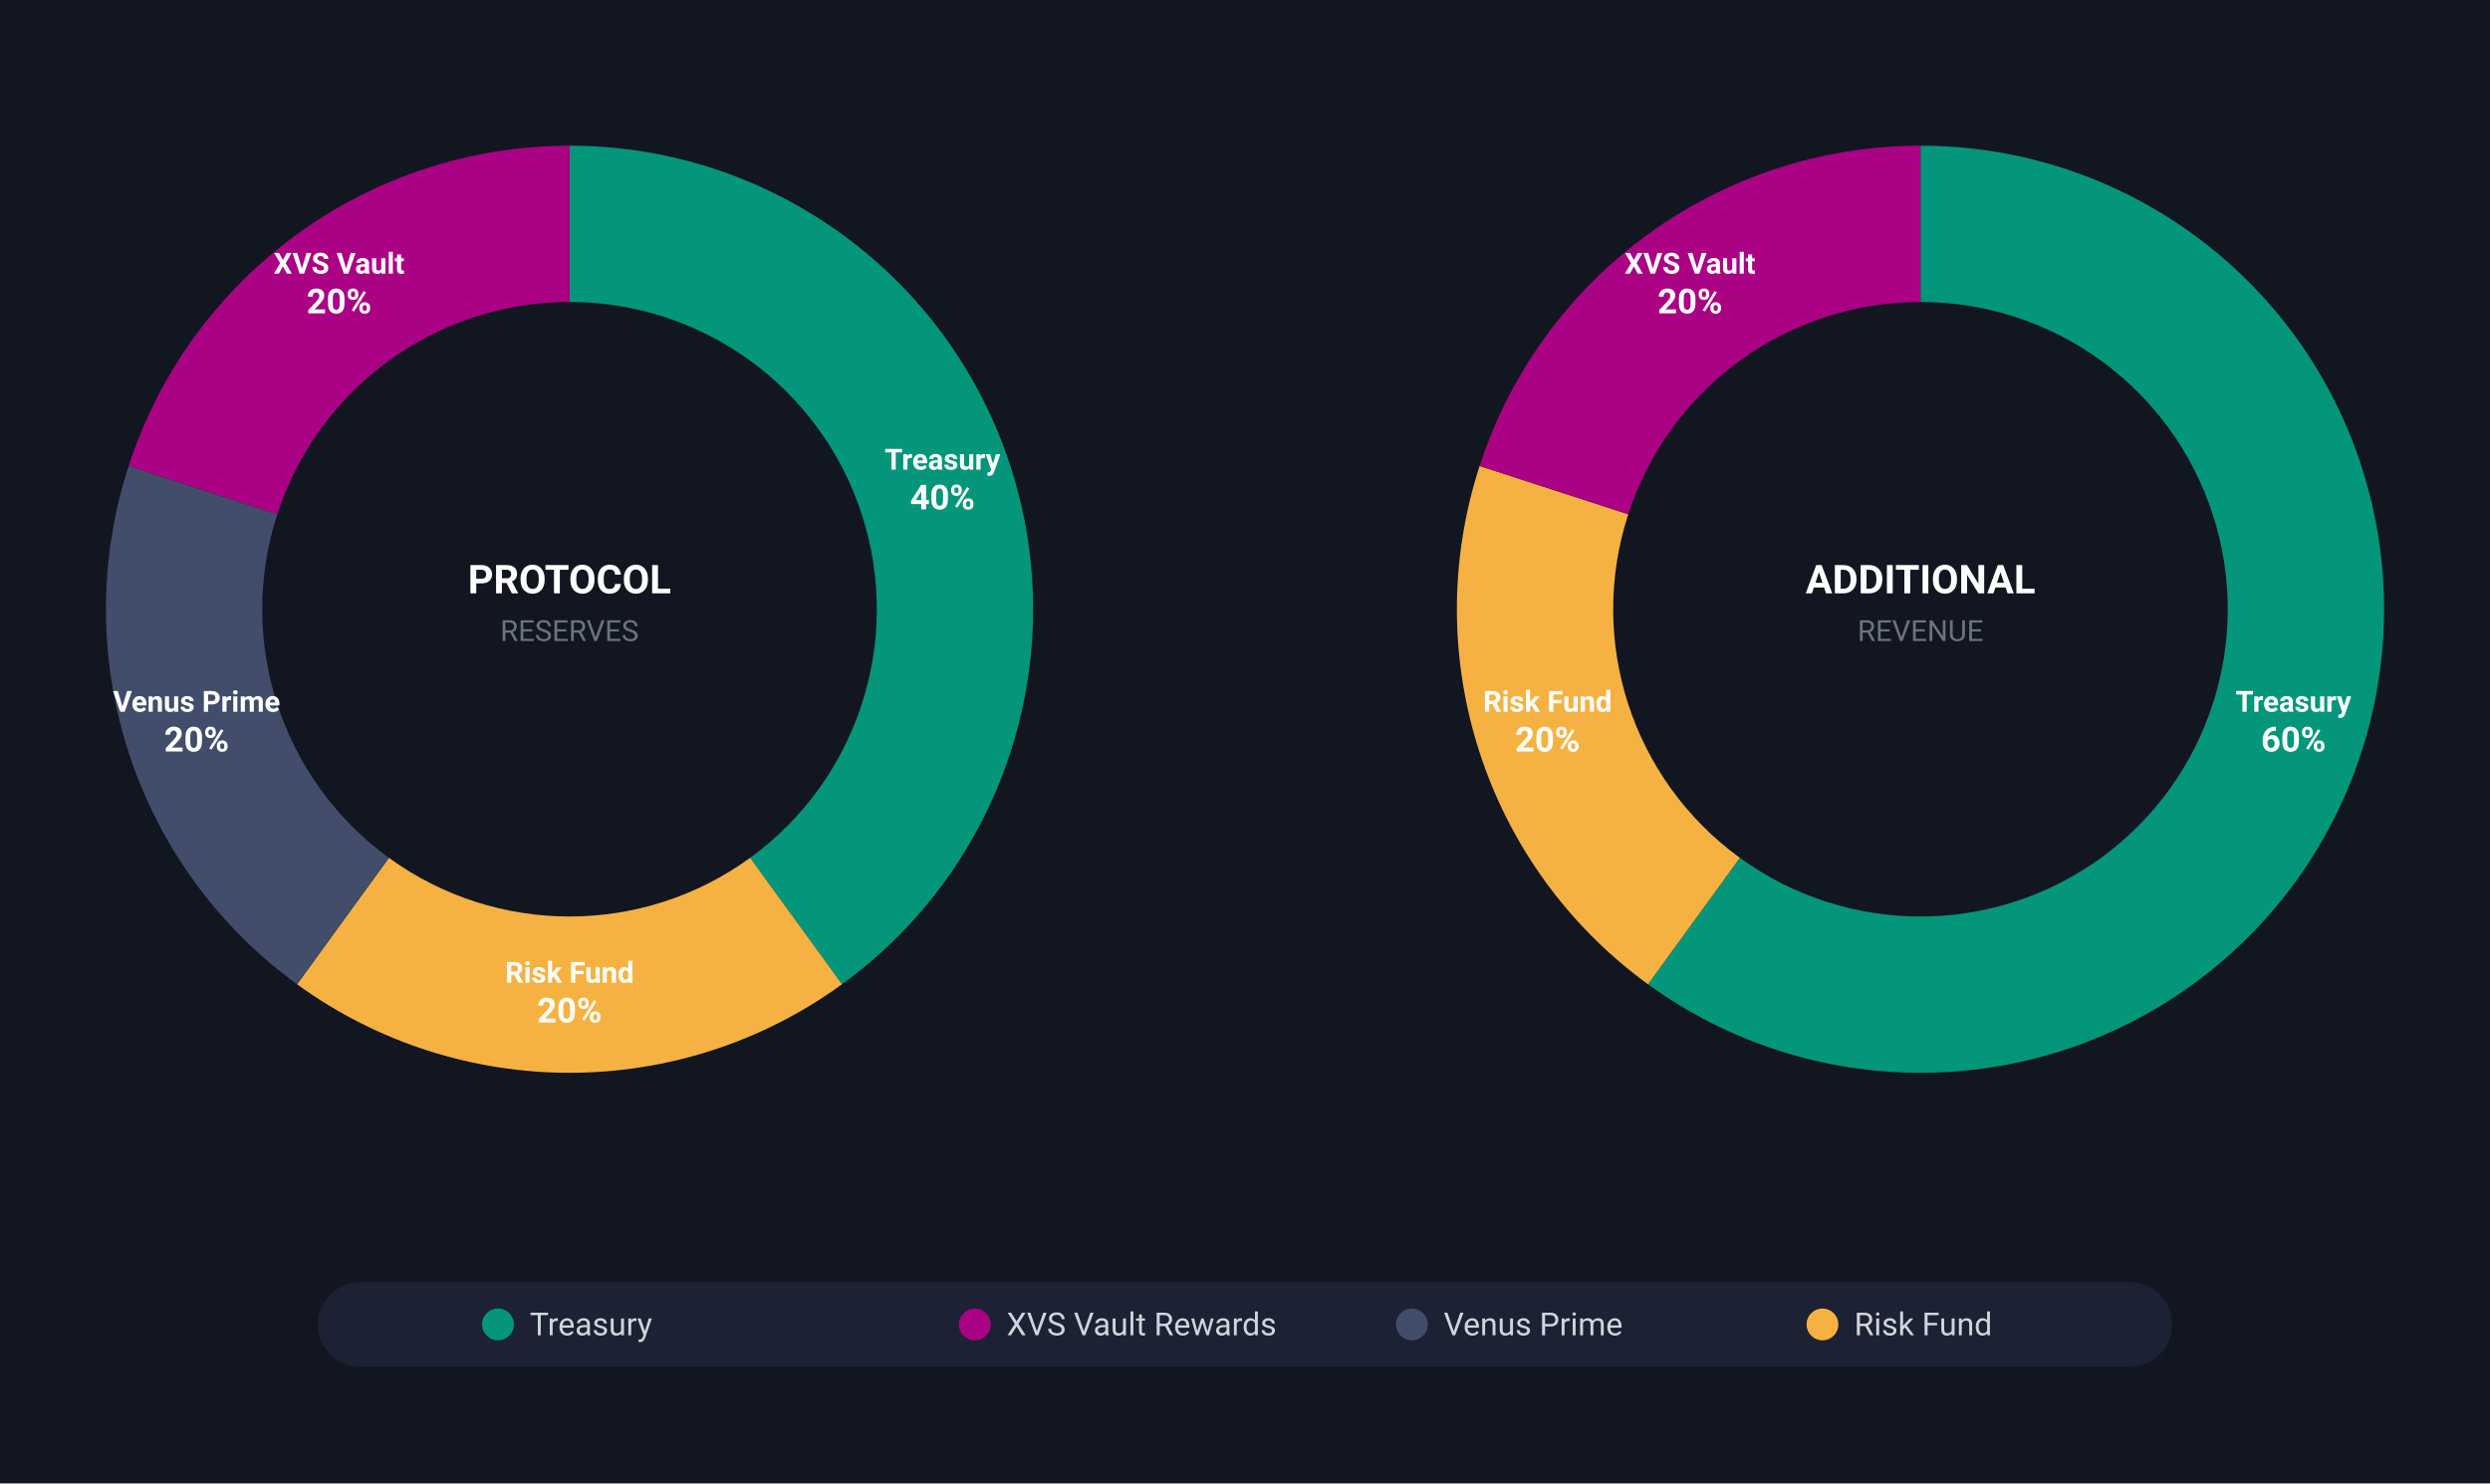
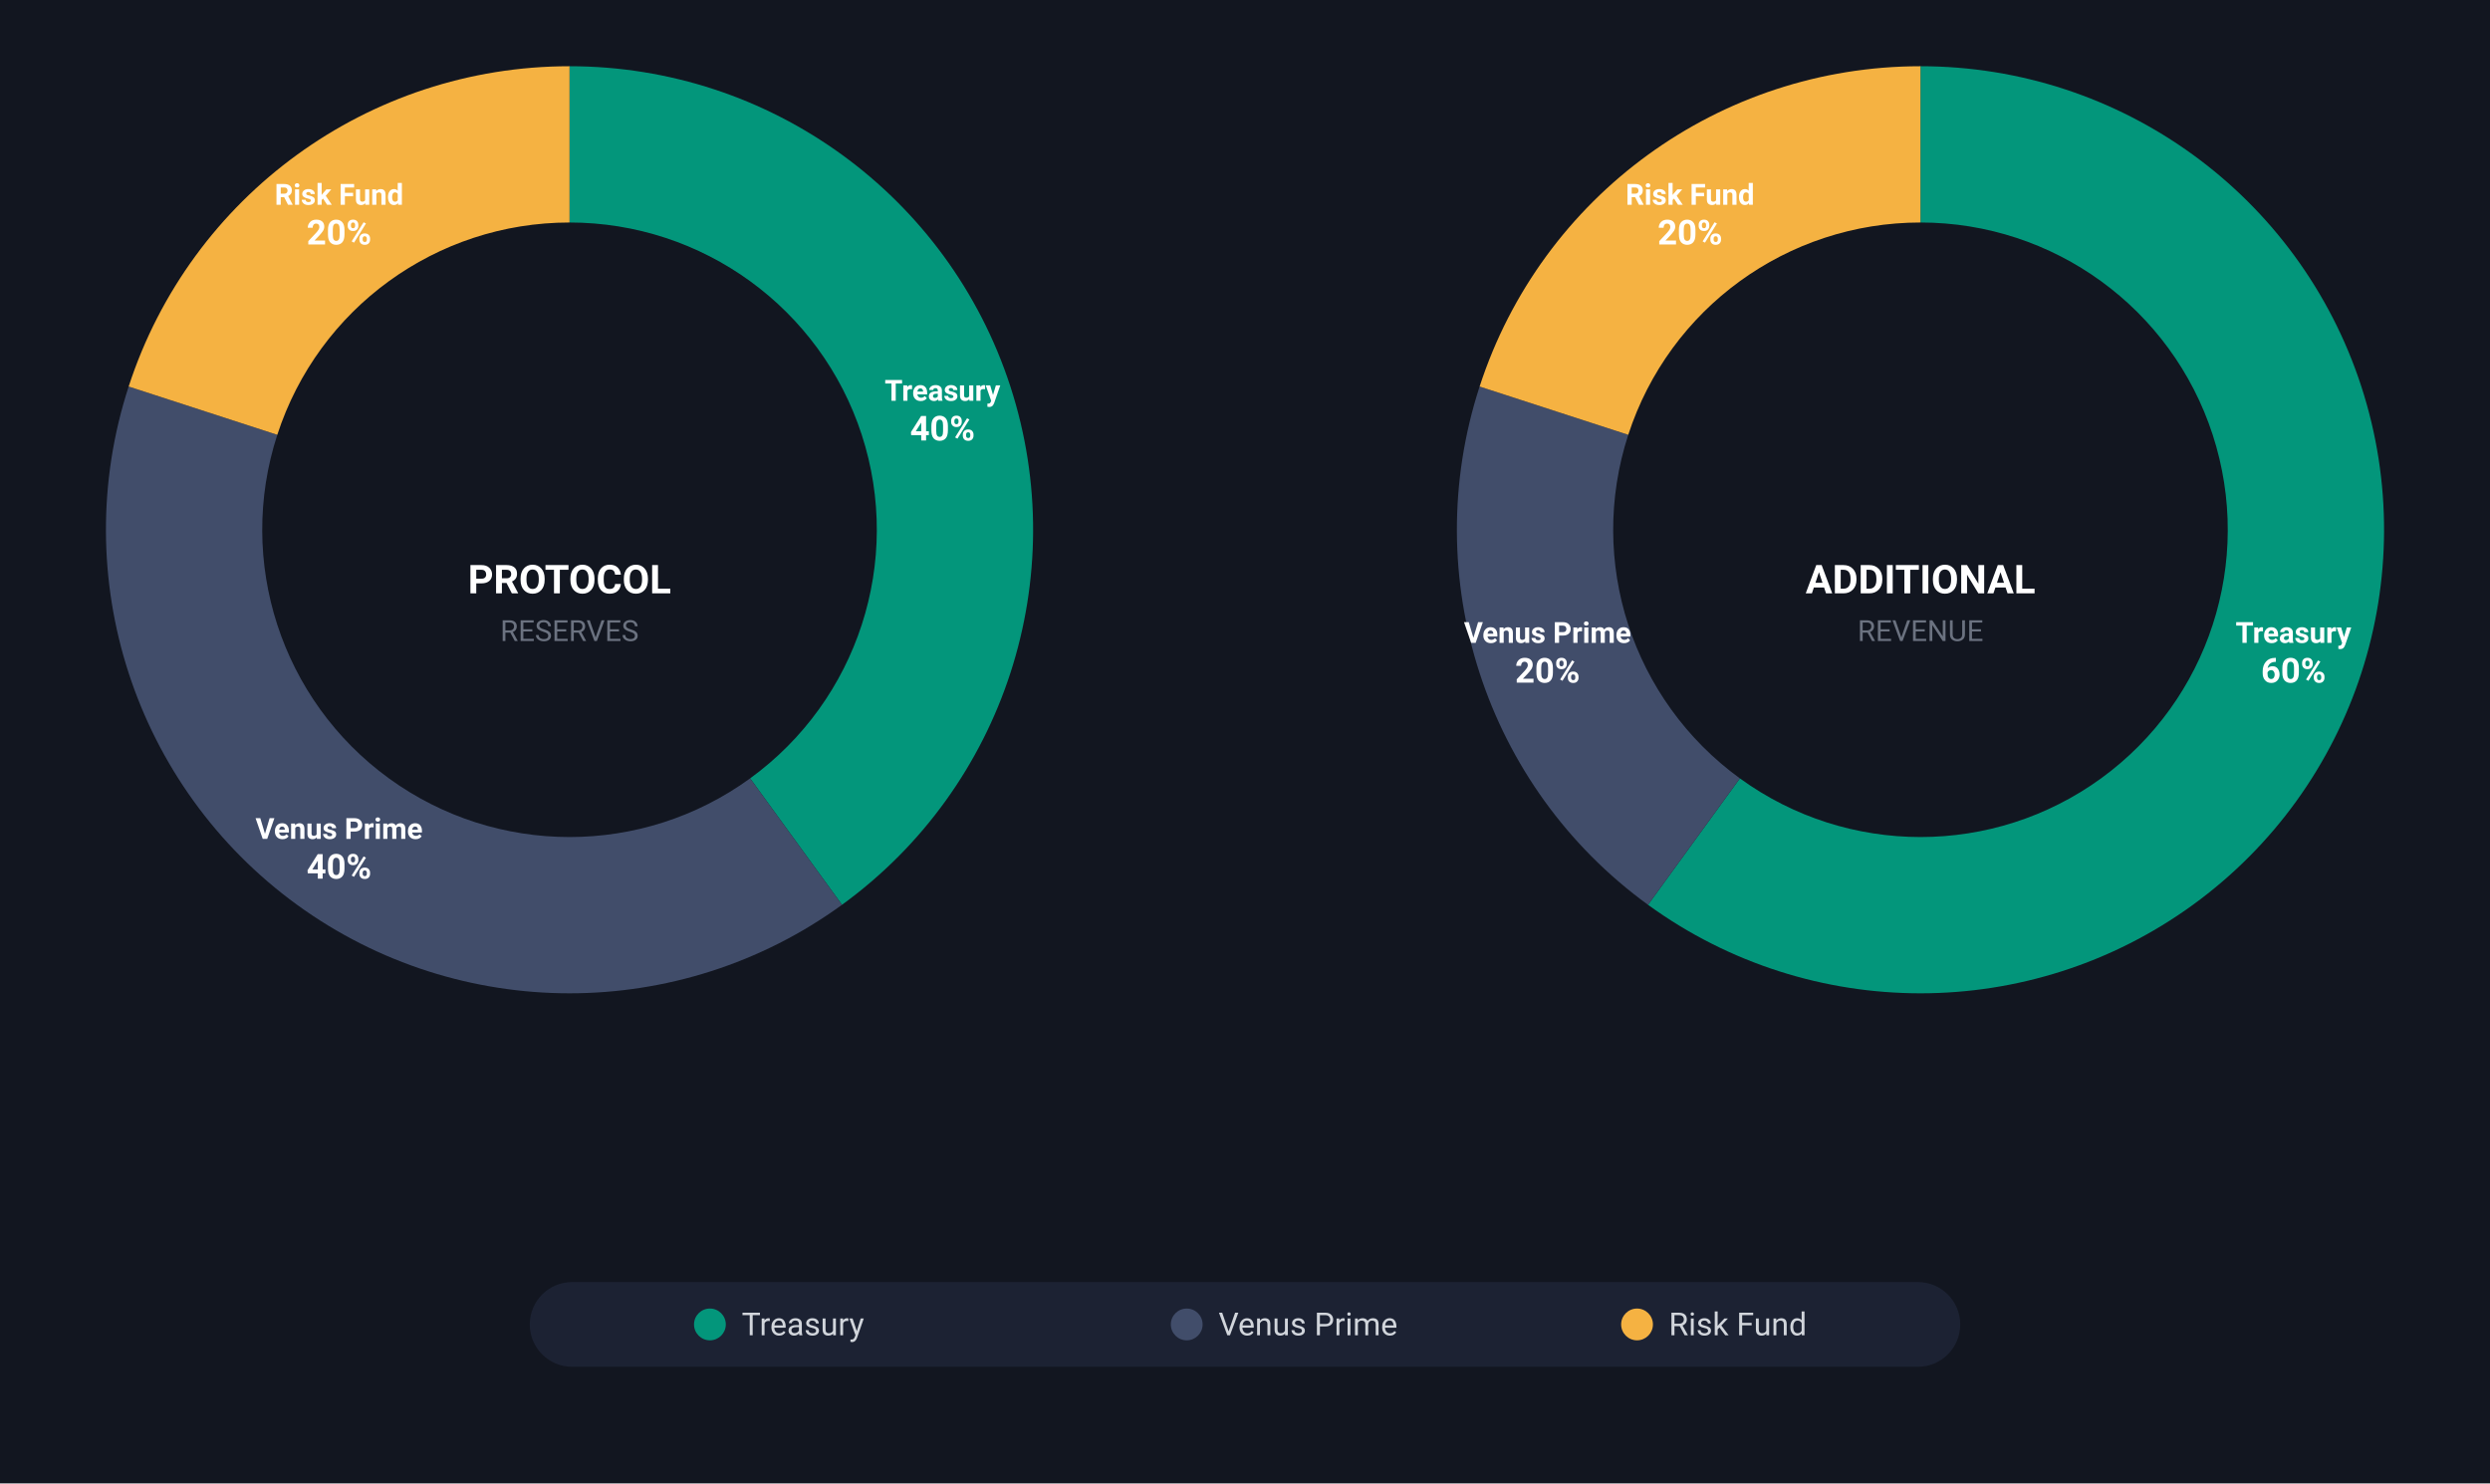
<svg xmlns="http://www.w3.org/2000/svg" width="940" height="560" viewBox="0 0 940 560" fill="none">
  <rect width="940" height="560" fill="#121620" />
  <style>
    .label { font-family: -apple-system, BlinkMacSystemFont, "Segoe UI", Roboto, Arial, sans-serif; font-size: 11px; font-weight: 600; fill: white; text-anchor: middle; }
    .pct { font-family: -apple-system, BlinkMacSystemFont, "Segoe UI", Roboto, Arial, sans-serif; font-size: 13px; font-weight: 700; fill: white; text-anchor: middle; }
    .title { font-family: -apple-system, BlinkMacSystemFont, "Segoe UI", Roboto, Arial, sans-serif; font-size: 15px; font-weight: 700; fill: white; text-anchor: middle; }
    .subtitle { font-family: -apple-system, BlinkMacSystemFont, "Segoe UI", Roboto, Arial, sans-serif; font-size: 11px; fill: #6B7280; text-anchor: middle; }
    .legend-text { font-family: -apple-system, BlinkMacSystemFont, "Segoe UI", Roboto, Arial, sans-serif; font-size: 12px; fill: #D1D5DB; dominant-baseline: central; }
  </style>
-   <path d="M 215.00 55.00 A 175 175 0 0 1 317.86 371.58 L 283.18 323.85 A 116 116 0 0 0 215.00 114.00 Z" fill="#03967B" />
-   <path d="M 317.86 371.58 A 175 175 0 0 1 112.14 371.58 L 146.82 323.85 A 116 116 0 0 0 283.18 323.85 Z" fill="#F5B242" />
-   <path d="M 112.14 371.58 A 175 175 0 0 1 48.57 175.92 L 104.68 194.15 A 116 116 0 0 0 146.82 323.85 Z" fill="#414D6A" />
-   <path d="M 48.57 175.92 A 175 175 0 0 1 215.00 55.00 L 215.00 114.00 A 116 116 0 0 0 104.68 194.15 Z" fill="#AA0185" />
-   <text x="355.8" y="177.3" class="label">Treasury</text>
-   <text x="355.8" y="192.3" class="pct">40%</text>
-   <text x="215.0" y="371.0" class="label">Risk Fund</text>
-   <text x="215.0" y="386.0" class="pct">20%</text>
-   <text x="74.2" y="268.7" class="label">Venus Prime</text>
-   <text x="74.2" y="283.7" class="pct">20%</text>
-   <text x="128.0" y="103.3" class="label">XVS Vault</text>
-   <text x="128.0" y="118.3" class="pct">20%</text>
+   <path d="M 215.00 25.00 A 175 175 0 0 1 317.86 341.58 L 283.18 293.85 A 116 116 0 0 0 215.00 84.00 Z" fill="#03967B" />
+   <path d="M 317.86 341.58 A 175 175 0 0 1 48.57 145.92 L 104.68 164.15 A 116 116 0 0 0 283.18 293.85 Z" fill="#414D6A" />
+   <path d="M 48.57 145.92 A 175 175 0 0 1 215.00 25.00 L 215.00 84.00 A 116 116 0 0 0 104.68 164.15 Z" fill="#F5B242" />
+   <text x="355.8" y="151.3" class="label">Treasury</text>
+   <text x="355.8" y="166.3" class="pct">40%</text>
+   <text x="128.0" y="316.7" class="label">Venus Prime</text>
+   <text x="128.0" y="331.7" class="pct">40%</text>
+   <text x="128.0" y="77.3" class="label">Risk Fund</text>
+   <text x="128.0" y="92.3" class="pct">20%</text>
  <text x="215" y="224" class="title">PROTOCOL</text>
  <text x="215" y="242" class="subtitle">RESERVES</text>
-   <path d="M 725.00 55.00 A 175 175 0 1 1 622.14 371.58 L 656.82 323.85 A 116 116 0 1 0 725.00 114.00 Z" fill="#03967B" />
-   <path d="M 622.14 371.58 A 175 175 0 0 1 558.57 175.92 L 614.68 194.15 A 116 116 0 0 0 656.82 323.85 Z" fill="#F5B242" />
-   <path d="M 558.57 175.92 A 175 175 0 0 1 725.00 55.00 L 725.00 114.00 A 116 116 0 0 0 614.68 194.15 Z" fill="#AA0185" />
-   <text x="865.8" y="268.7" class="label">Treasury</text>
-   <text x="865.8" y="283.7" class="pct">60%</text>
-   <text x="584.2" y="268.7" class="label">Risk Fund</text>
-   <text x="584.2" y="283.7" class="pct">20%</text>
-   <text x="638.0" y="103.3" class="label">XVS Vault</text>
-   <text x="638.0" y="118.3" class="pct">20%</text>
+   <path d="M 725.00 25.00 A 175 175 0 1 1 622.14 341.58 L 656.82 293.85 A 116 116 0 1 0 725.00 84.00 Z" fill="#03967B" />
+   <path d="M 622.14 341.58 A 175 175 0 0 1 558.57 145.92 L 614.68 164.15 A 116 116 0 0 0 656.82 293.85 Z" fill="#414D6A" />
+   <path d="M 558.57 145.92 A 175 175 0 0 1 725.00 25.00 L 725.00 84.00 A 116 116 0 0 0 614.68 164.15 Z" fill="#F5B242" />
+   <text x="865.8" y="242.7" class="label">Treasury</text>
+   <text x="865.8" y="257.7" class="pct">60%</text>
+   <text x="584.2" y="242.7" class="label">Venus Prime</text>
+   <text x="584.2" y="257.7" class="pct">20%</text>
+   <text x="638.0" y="77.3" class="label">Risk Fund</text>
+   <text x="638.0" y="92.3" class="pct">20%</text>
  <text x="725" y="224" class="title">ADDITIONAL</text>
  <text x="725" y="242" class="subtitle">REVENUE</text>
-   <rect x="120" y="484" width="700" height="32" rx="16" fill="#1C2233" />
-   <circle cx="188" cy="500" r="6" fill="#03967B" />
-   <text x="200" y="500" class="legend-text">Treasury</text>
-   <circle cx="368" cy="500" r="6" fill="#AA0185" />
-   <text x="380" y="500" class="legend-text">XVS Vault Rewards</text>
-   <circle cx="533" cy="500" r="6" fill="#414D6A" />
-   <text x="545" y="500" class="legend-text">Venus Prime</text>
-   <circle cx="688" cy="500" r="6" fill="#F5B242" />
-   <text x="700" y="500" class="legend-text">Risk Fund</text>
+   <rect x="200" y="484" width="540" height="32" rx="16" fill="#1C2233" />
+   <circle cx="268" cy="500" r="6" fill="#03967B" />
+   <text x="280" y="500" class="legend-text">Treasury</text>
+   <circle cx="448" cy="500" r="6" fill="#414D6A" />
+   <text x="460" y="500" class="legend-text">Venus Prime</text>
+   <circle cx="618" cy="500" r="6" fill="#F5B242" />
+   <text x="630" y="500" class="legend-text">Risk Fund</text>
</svg>
